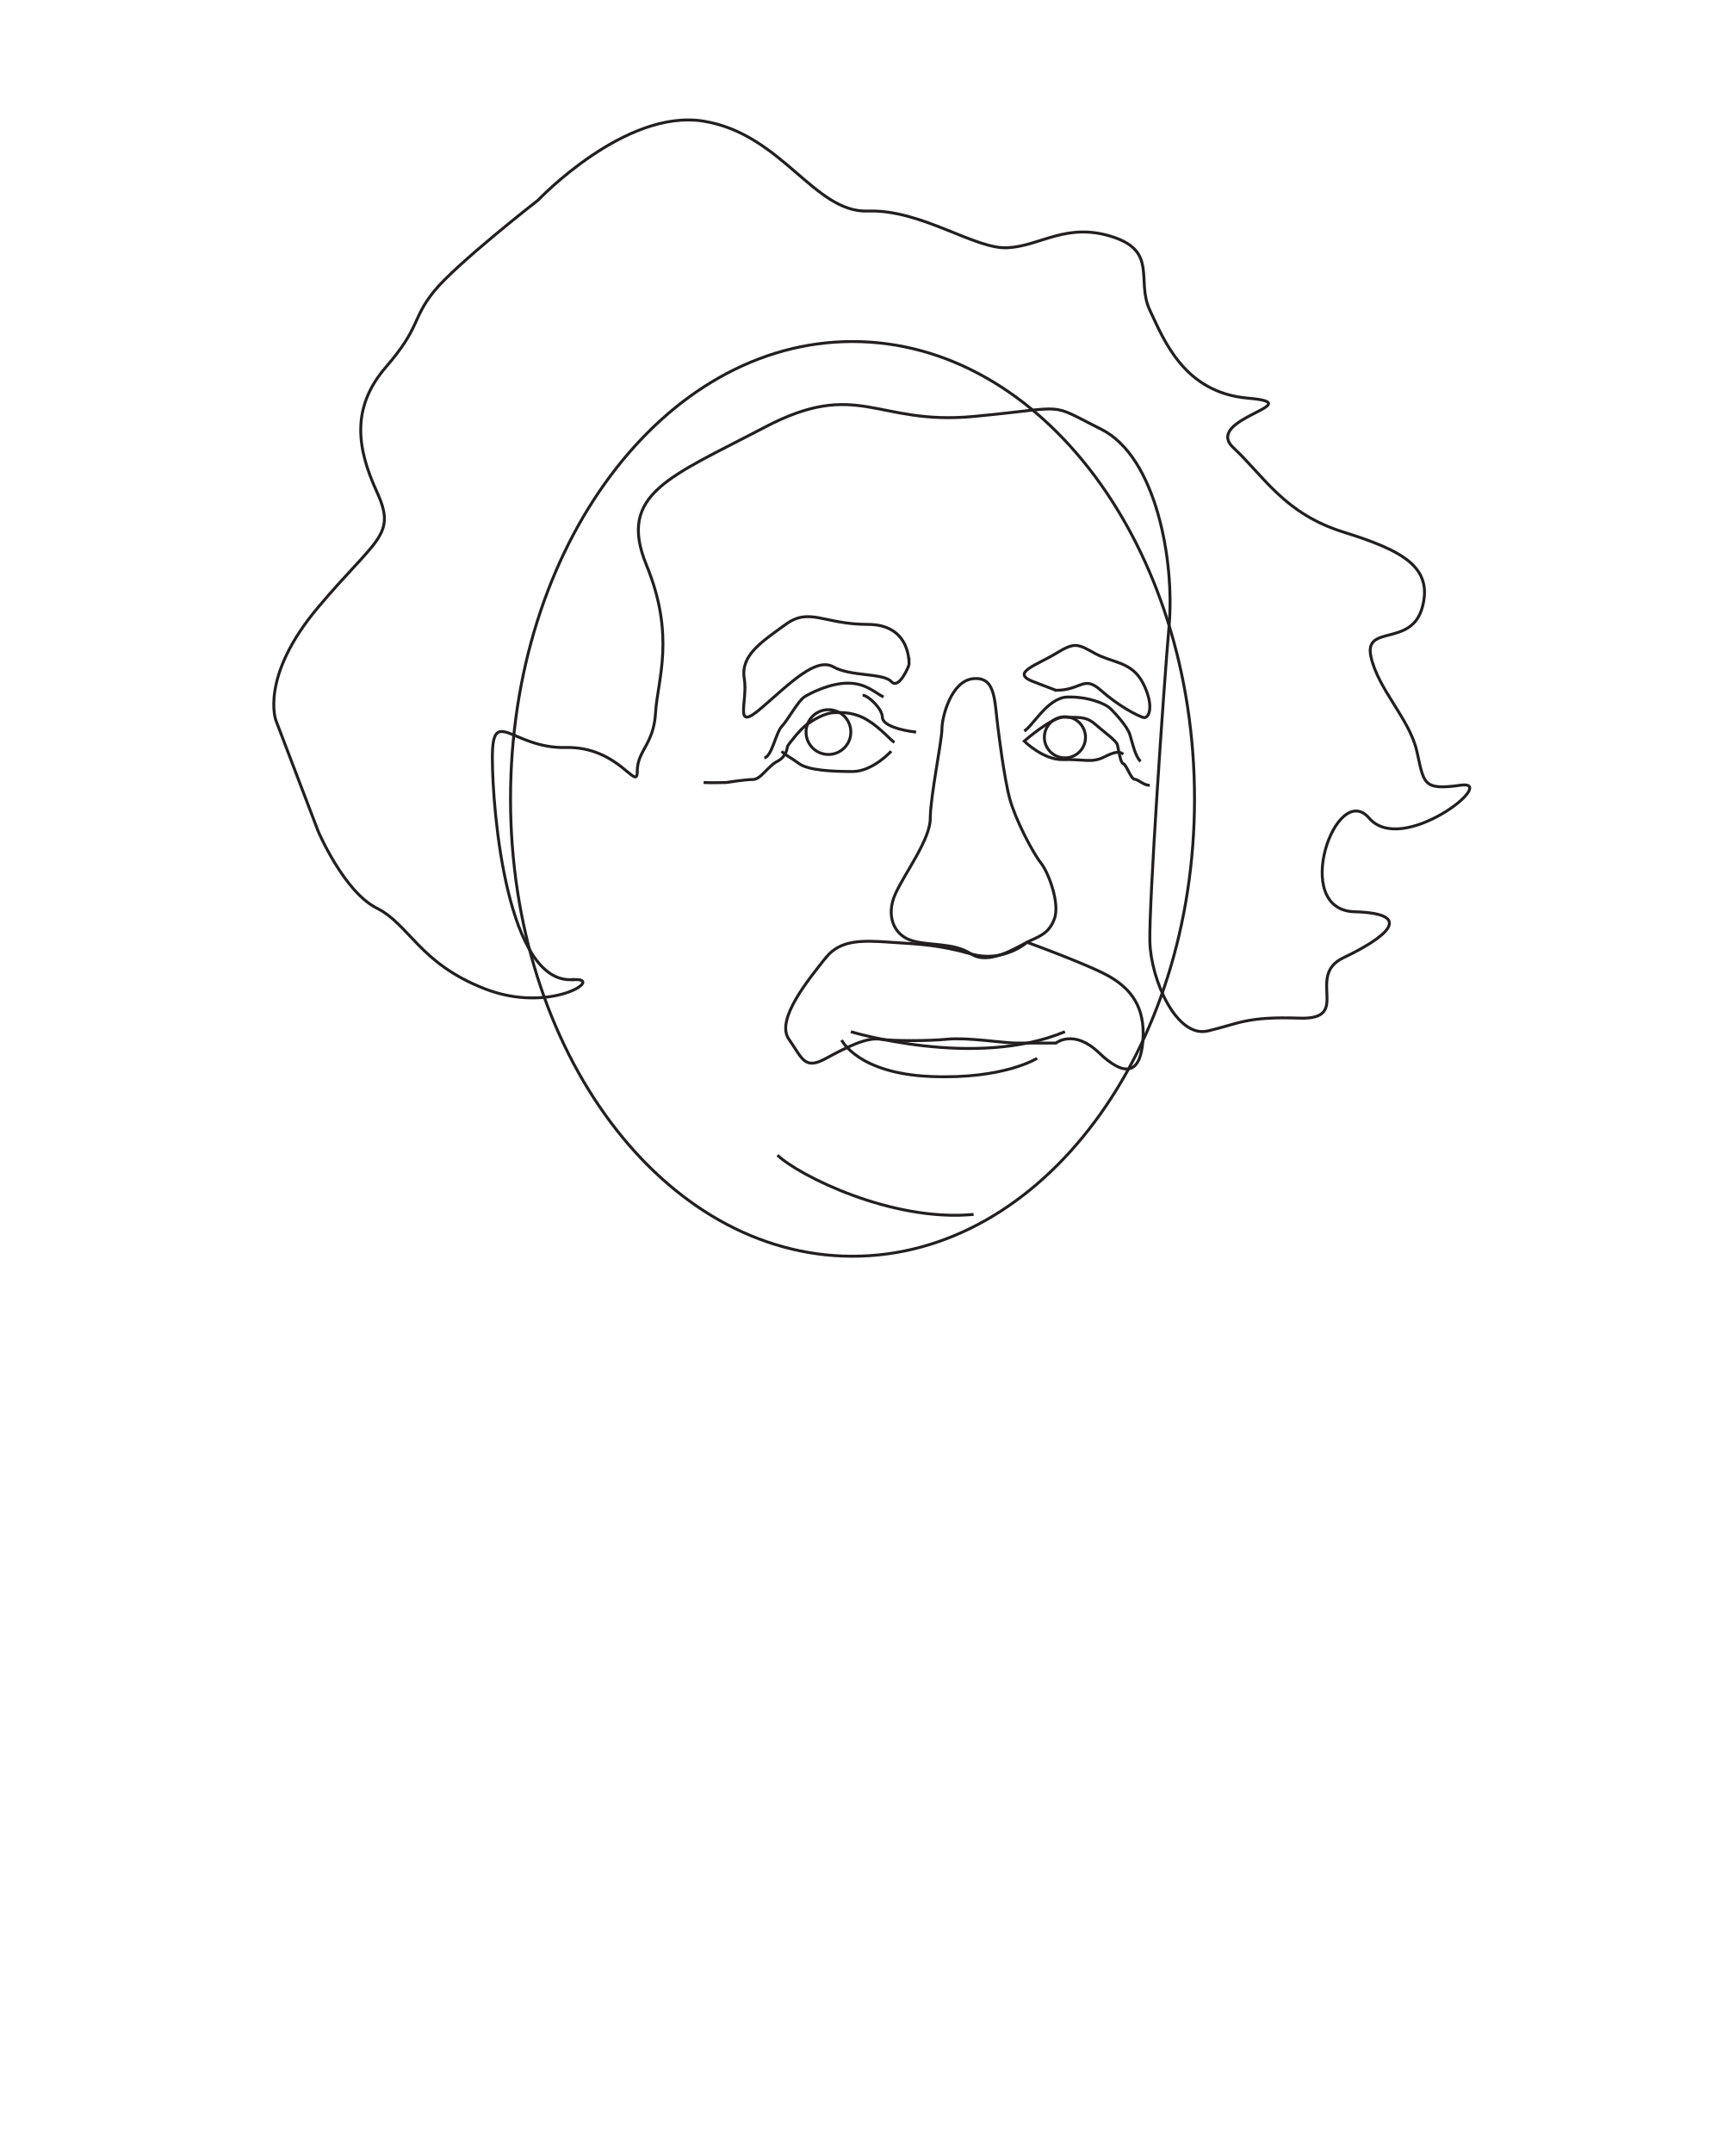
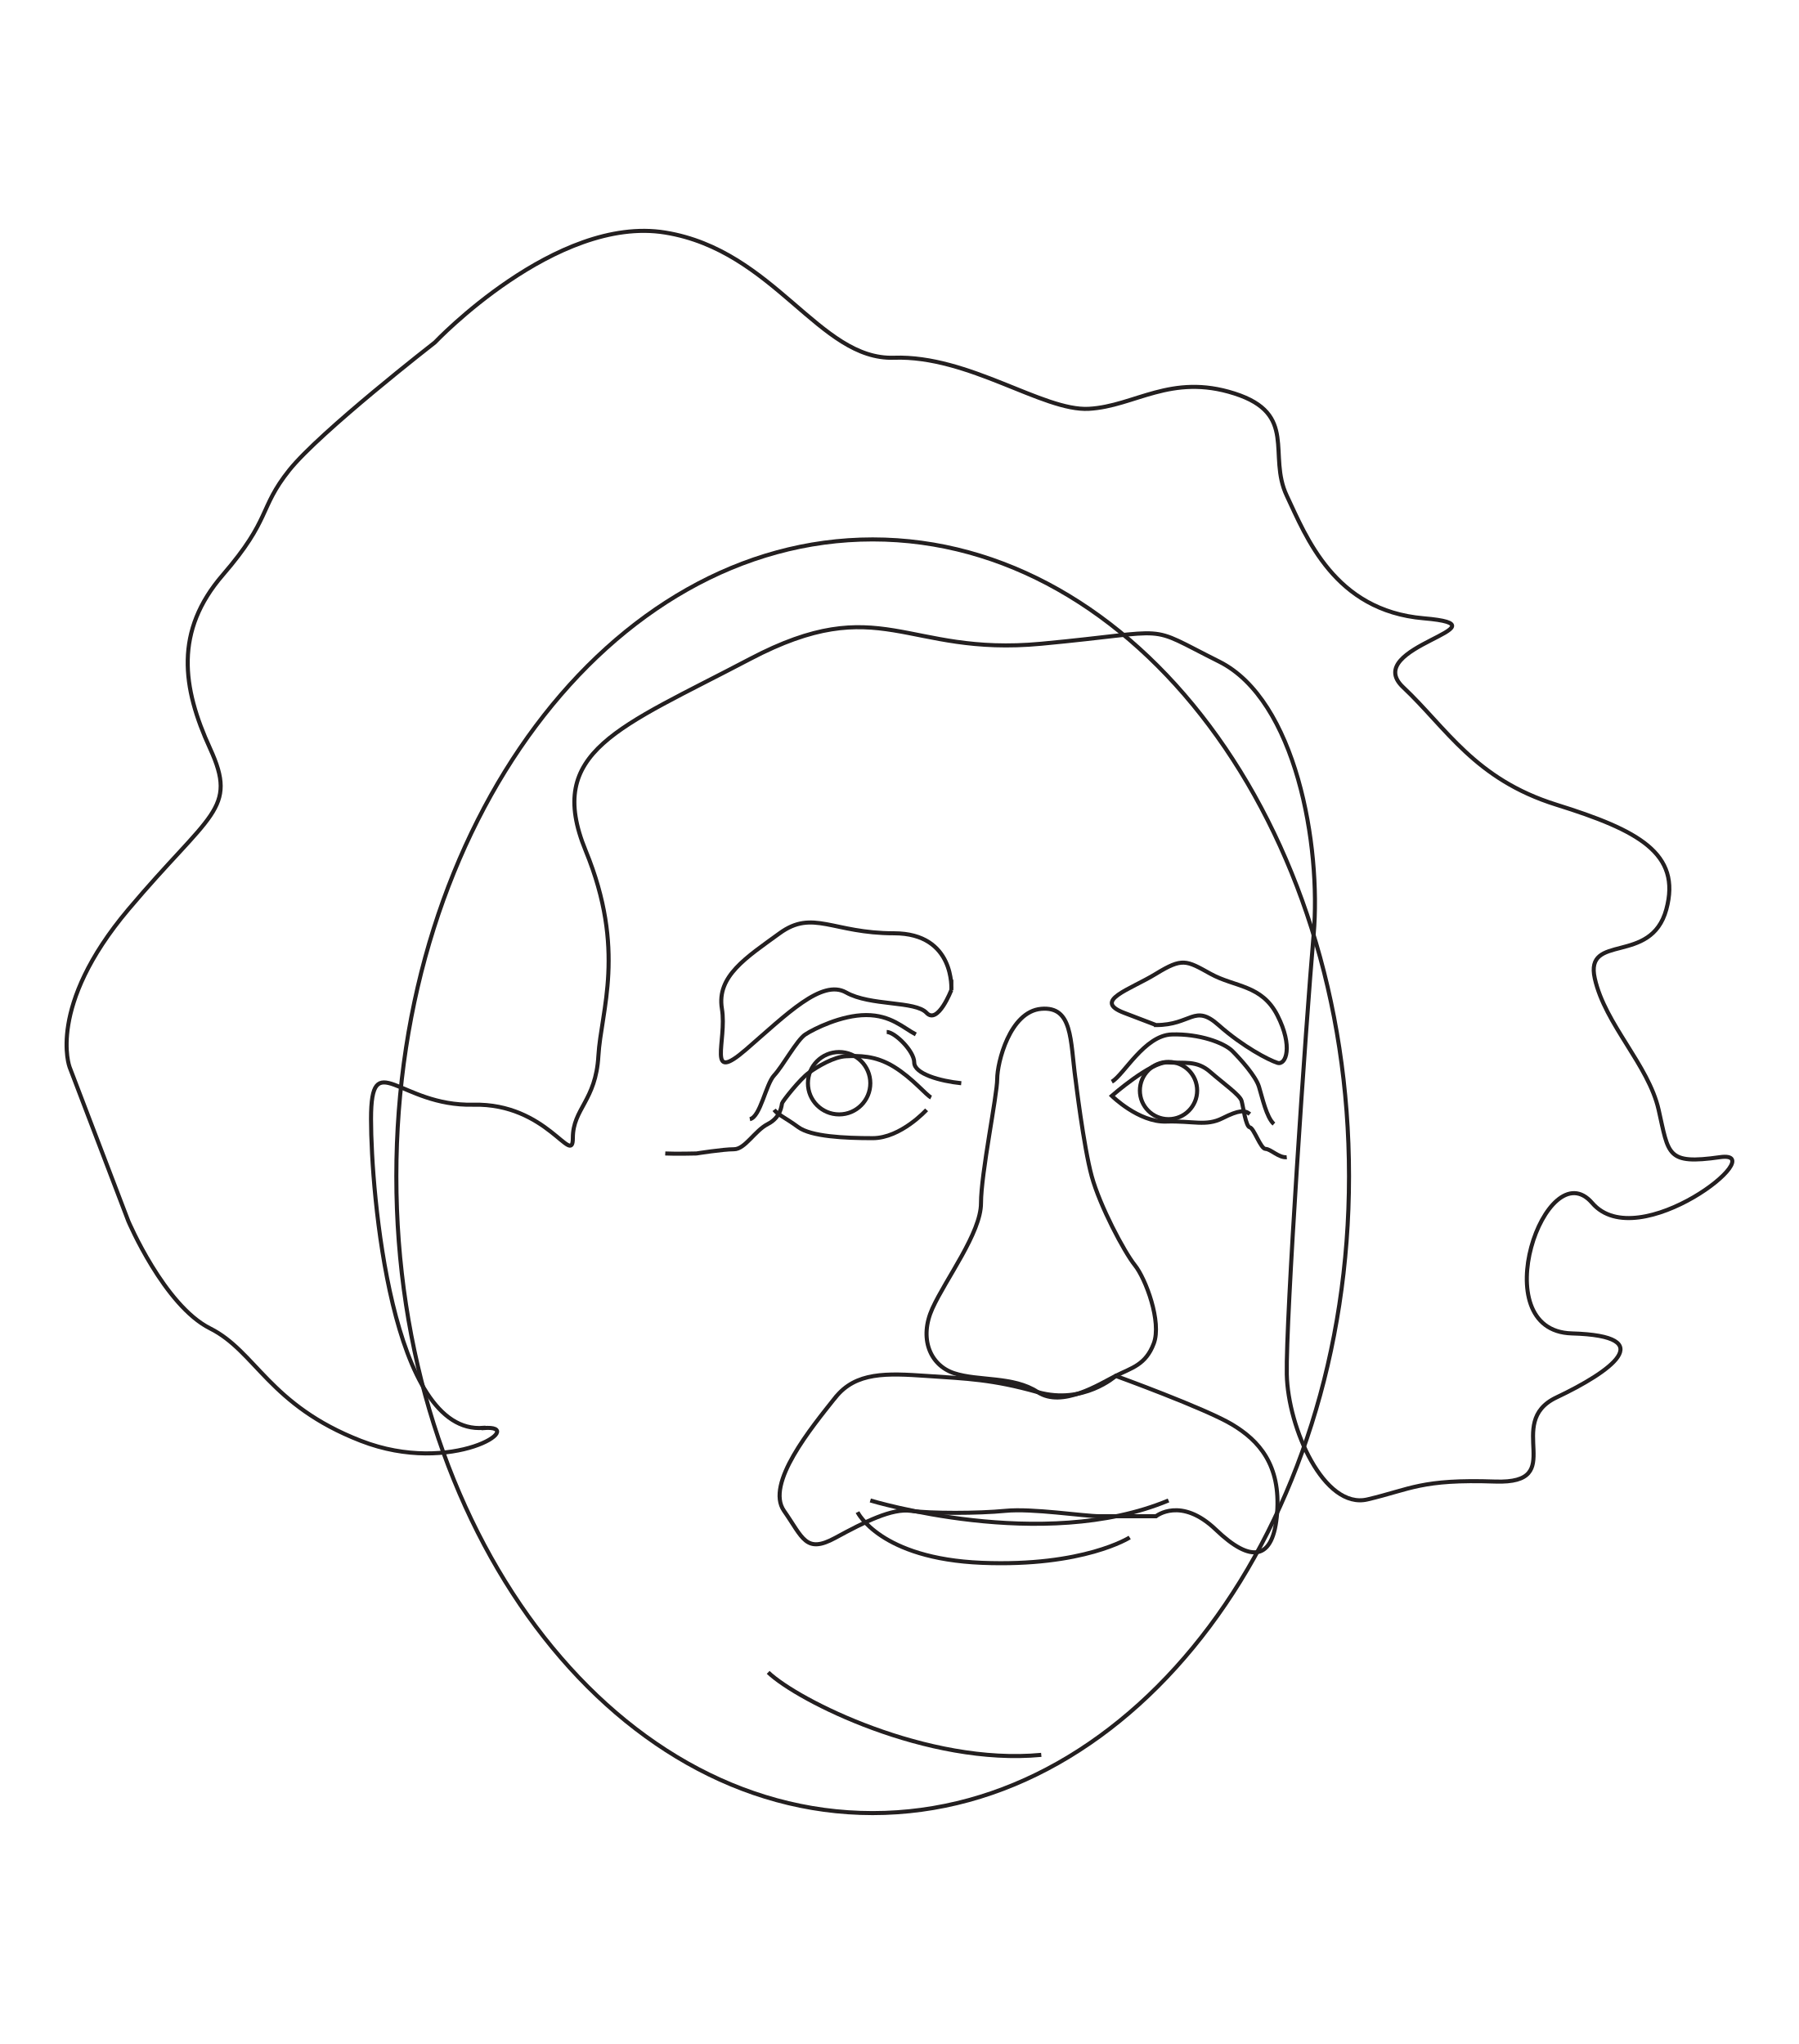
- <svg xmlns="http://www.w3.org/2000/svg" id="Layer_2" data-name="Layer 2" viewBox="0 0 595.2 738.24">
+ <svg xmlns="http://www.w3.org/2000/svg" id="Layer_2" data-name="Layer 2" viewBox="77.49 -15.72 442.93 503.33">
  <ellipse cx="292.35" cy="273.93" rx="117.28" ry="156.82" fill="none" stroke="#231f20" stroke-miterlimit="10" />
  <path d="M283.15,328.42c-5.86,7.39-17.28,21.25-12.63,27.9s5.32,10.63,12.63,6.65,13.96-7.31,18.61-6.65,16.61.66,23.26,0,19.27,1.33,23.26,1.33h13.83s6.11-4.96,14.75,3.32,14.18,7.68,15.07-4.13-4.43-17.8-11.08-21.78-28.64-11.96-28.64-11.96c0,0-7.97,7.16-19.21,3.99s-17.51-3.32-27.36-3.99-17.44-1.03-22.48,5.33Z" fill="none" stroke="#231f20" stroke-miterlimit="10" />
  <path d="M196.52,335.94c11.28-.94-7.55,11.95-30.19,3.14s-25.79-22.01-37.11-27.68-20.13-26.42-20.13-26.42l-14.47-37.94s-5.66-14.9,14.47-38.8,27.05-24.53,20.13-39.63-8.81-28.93,3.14-42.77,8.81-16.35,16.35-25.79,35.85-31.45,35.85-31.45c0,0,29.8-31.45,56.73-27.05s37.88,31.45,56.31,30.82,36.67,13.21,47.99,12.58,20.13-8.81,35.85-3.77,8.1,15.1,12.86,25.16,11.67,28.3,33.69,30.19-15.72,6.92-5.03,16.98,17.61,22.64,37.74,28.93,30.82,11.95,27.05,25.79-20.13,5.66-17.61,16.98,13.21,21.28,15.72,32.34,1.89,13.56,15.1,11.68-20.13,24.47-31.45,11.29-27.05,31.48-5.03,32.11,9.43,9.5-3.77,15.76,3.14,21.35-15.1,20.72-20.76,1.89-31.45,4.4-19.57-17.57-19.85-30.8,4.7-86.28,6.61-108.25-4.38-57.82-23.25-67.26-10.24-7.55-43.81-4.4-39.49-13.21-71.75,3.77-50.5,22.64-40.43,47.17,3.77,39.45,3.14,50.55-6.29,13-6.29,20.22-6.3-8.63-24.53-8.2-25.16-14.69-25.16,3.51,5.03,77.95,27.68,76.07Z" fill="none" stroke="#231f20" stroke-miterlimit="10" />
  <path d="M342.29,249.99s1.99,16.63,3.99,23.93,7.97,18.6,10.63,21.92,6.65,13.96,4.65,19.27-5.44,5.98-9.37,7.97-13.23,7.97-19.21,3.99-14.62-2.66-20.6-4.65-8.64-8.64-5.32-15.95,11.96-18.61,11.96-25.92,3.99-26.58,3.99-30.57,3.08-16.61,10.84-17.28,7.13,7.67,8.43,17.28Z" fill="none" stroke="#231f20" stroke-miterlimit="10" />
  <g>
    <path d="M362.1,236.7c8.76,0,9.43-5.32,15.41,0s12.38,8.64,14.5,9.3,3.87-4.06,0-11.67-10.51-6.94-16.49-10.26-6.9-3.99-13.42,0-15.7,6.62-7.85,9.62l7.85,3Z" fill="none" stroke="#231f20" stroke-miterlimit="10" />
    <path d="M311.72,228.06s.99-13.96-14.12-13.96-19.95-5.98-28.17,0-15.53,10.56-14.2,18.57-3.99,18.64,5.98,10.01,18.61-17.39,24.59-14.01,17.04,2.02,19.82,5.02,6.1-5.64,6.1-5.64Z" fill="none" stroke="#231f20" stroke-miterlimit="10" />
  </g>
  <g>
    <path d="M394.3,269.24c-1.94.2-3.98-2.04-5.21-2.04s-2.86-5.11-3.88-5.31-1.63-5.11-2.04-6.54-4.49-4.29-7.76-7.15-6.33-2.04-10.42-2.3-13.76,8.23-13.76,8.23c0,0,6.61,6.54,13.35,6.33s9.81,1.23,13.89-.82,5.52-2.04,6.74-1.02" fill="none" stroke="#231f20" stroke-miterlimit="10" />
    <path d="M351.23,250.65c2.93-1.63,8.04-11.44,14.78-11.64s12.87,2.04,14.91,4.09,5.72,6.13,6.54,8.78,1.84,7.56,3.68,9.19" fill="none" stroke="#231f20" stroke-miterlimit="10" />
    <path d="M306.74,254.53c-1.17-.52-4.49-4.68-9.14-7.55s-8.81-2.73-11.81-2.6-6.9,2.47-9.11,4.03-6.51,7.03-6.64,7.55-.26,3.45-3.51,5.11-5.6,6.21-8.33,6.21-9.24,1.04-9.24,1.04c0,0-5.2.13-7.68,0" fill="none" stroke="#231f20" stroke-miterlimit="10" />
    <path d="M305.62,257.57s-6.32,6.98-13.27,6.98-15.15-.39-18.34-2.73-5.01-3.03-5.92-4.25" fill="none" stroke="#231f20" stroke-miterlimit="10" />
    <path d="M314.16,251.02c-5.2-.52-11.58-2.31-11.58-5.12s-4.81-7.5-6.77-7.5" fill="none" stroke="#231f20" stroke-miterlimit="10" />
    <path d="M302.97,239c-3.12-1.64-6.12-4.76-12.23-4.76s-12.88,3.41-14.96,4.76-5.6,7.86-7.68,10.07-3.38,10.28-5.99,10.8" fill="none" stroke="#231f20" stroke-miterlimit="10" />
    <circle cx="284.09" cy="251.02" r="7.68" fill="none" stroke="#231f20" stroke-miterlimit="10" />
    <circle cx="365.19" cy="252.82" r="7.05" fill="none" stroke="#231f20" stroke-miterlimit="10" />
  </g>
  <path d="M266.62,396.1c7.33,6.99,39.24,22.98,67.24,20.31" fill="none" stroke="#231f20" stroke-miterlimit="10" />
  <g>
    <path d="M291.77,353.76s42.44,12.94,73.42,0" fill="none" stroke="#231f20" stroke-miterlimit="10" />
    <path d="M288.62,356.64s5.52,11.46,30.61,12.48,36.4-6.24,36.4-6.24" fill="none" stroke="#231f20" stroke-miterlimit="10" />
  </g>
</svg>
